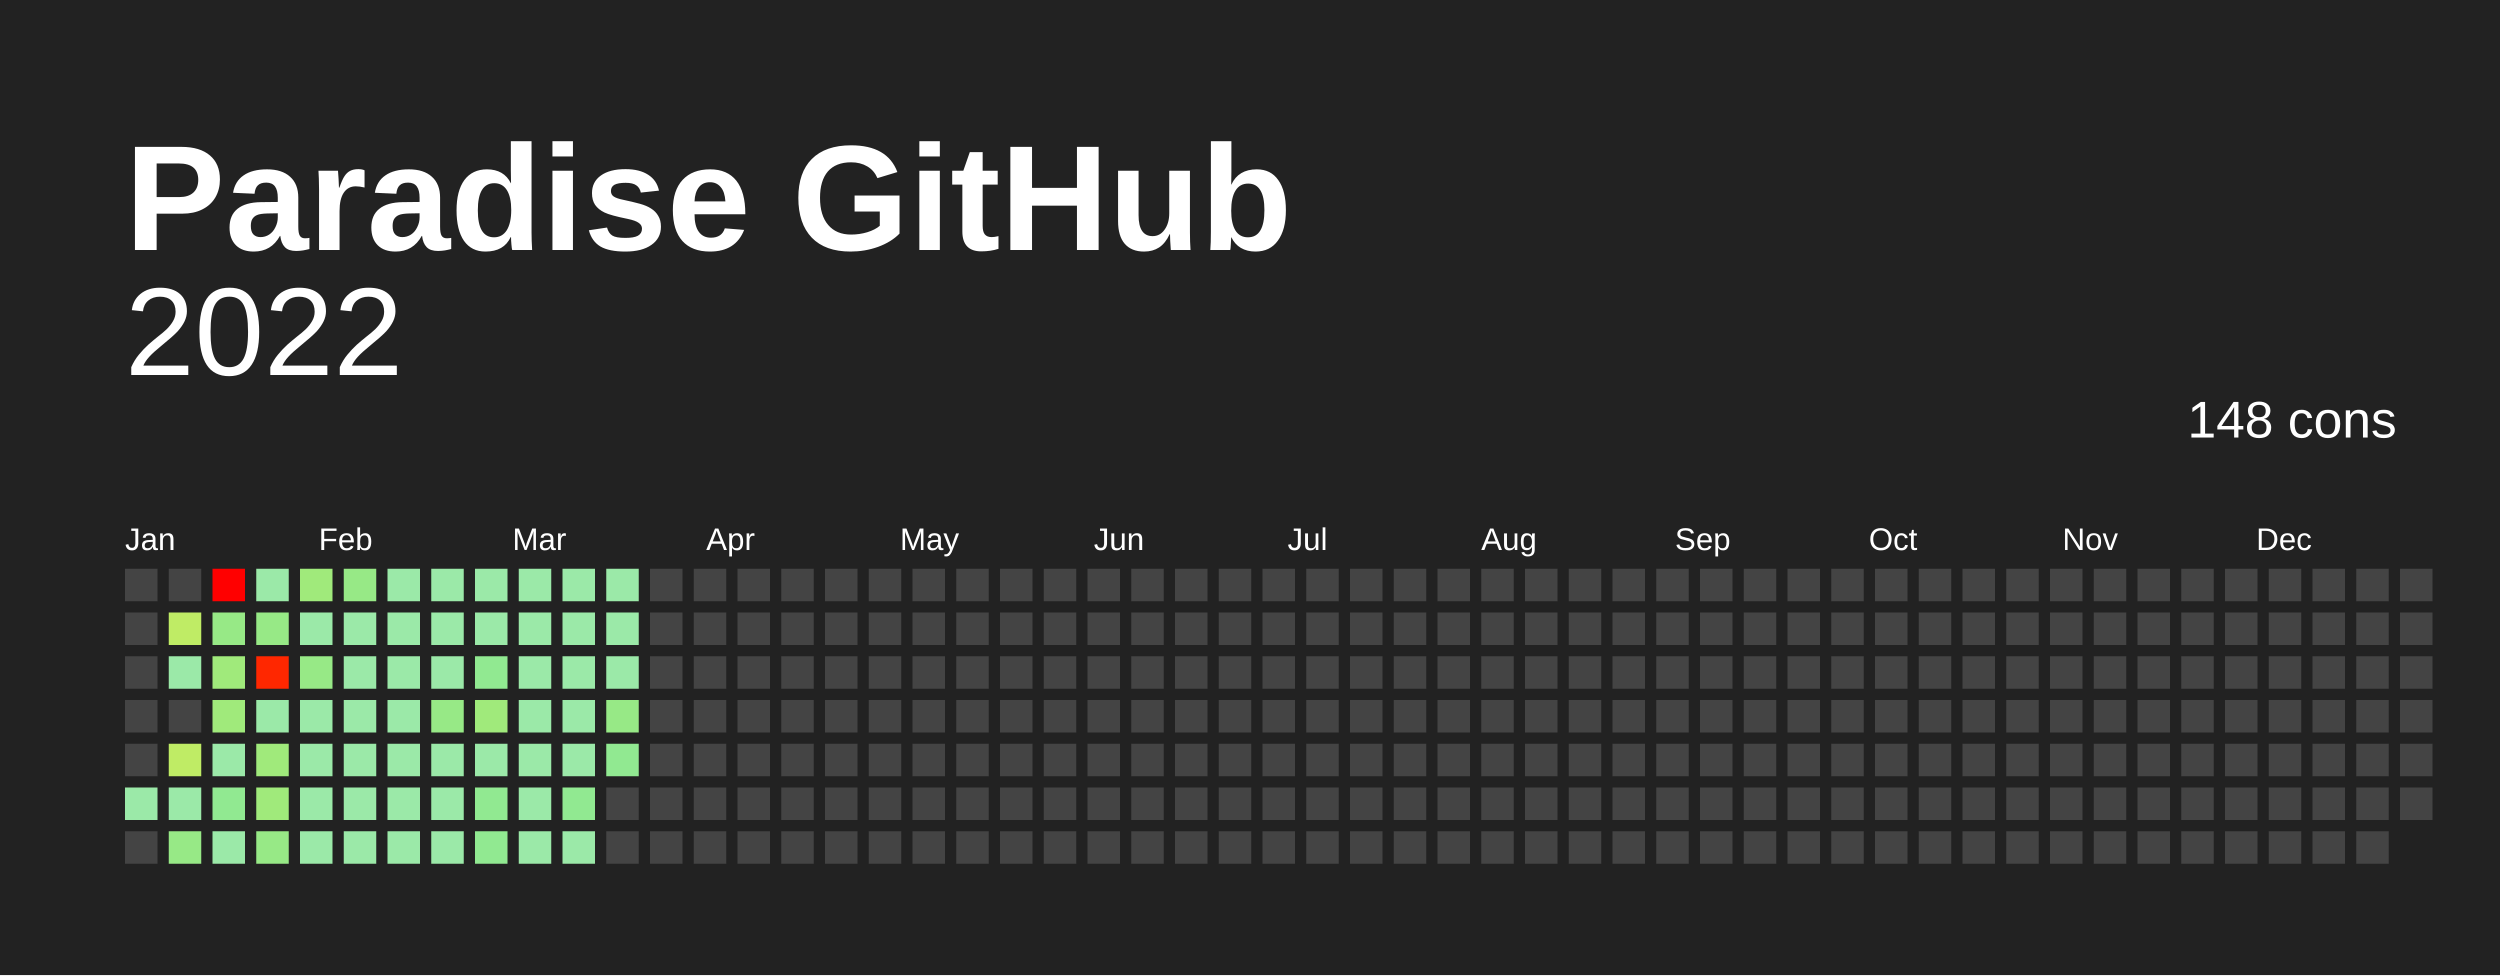
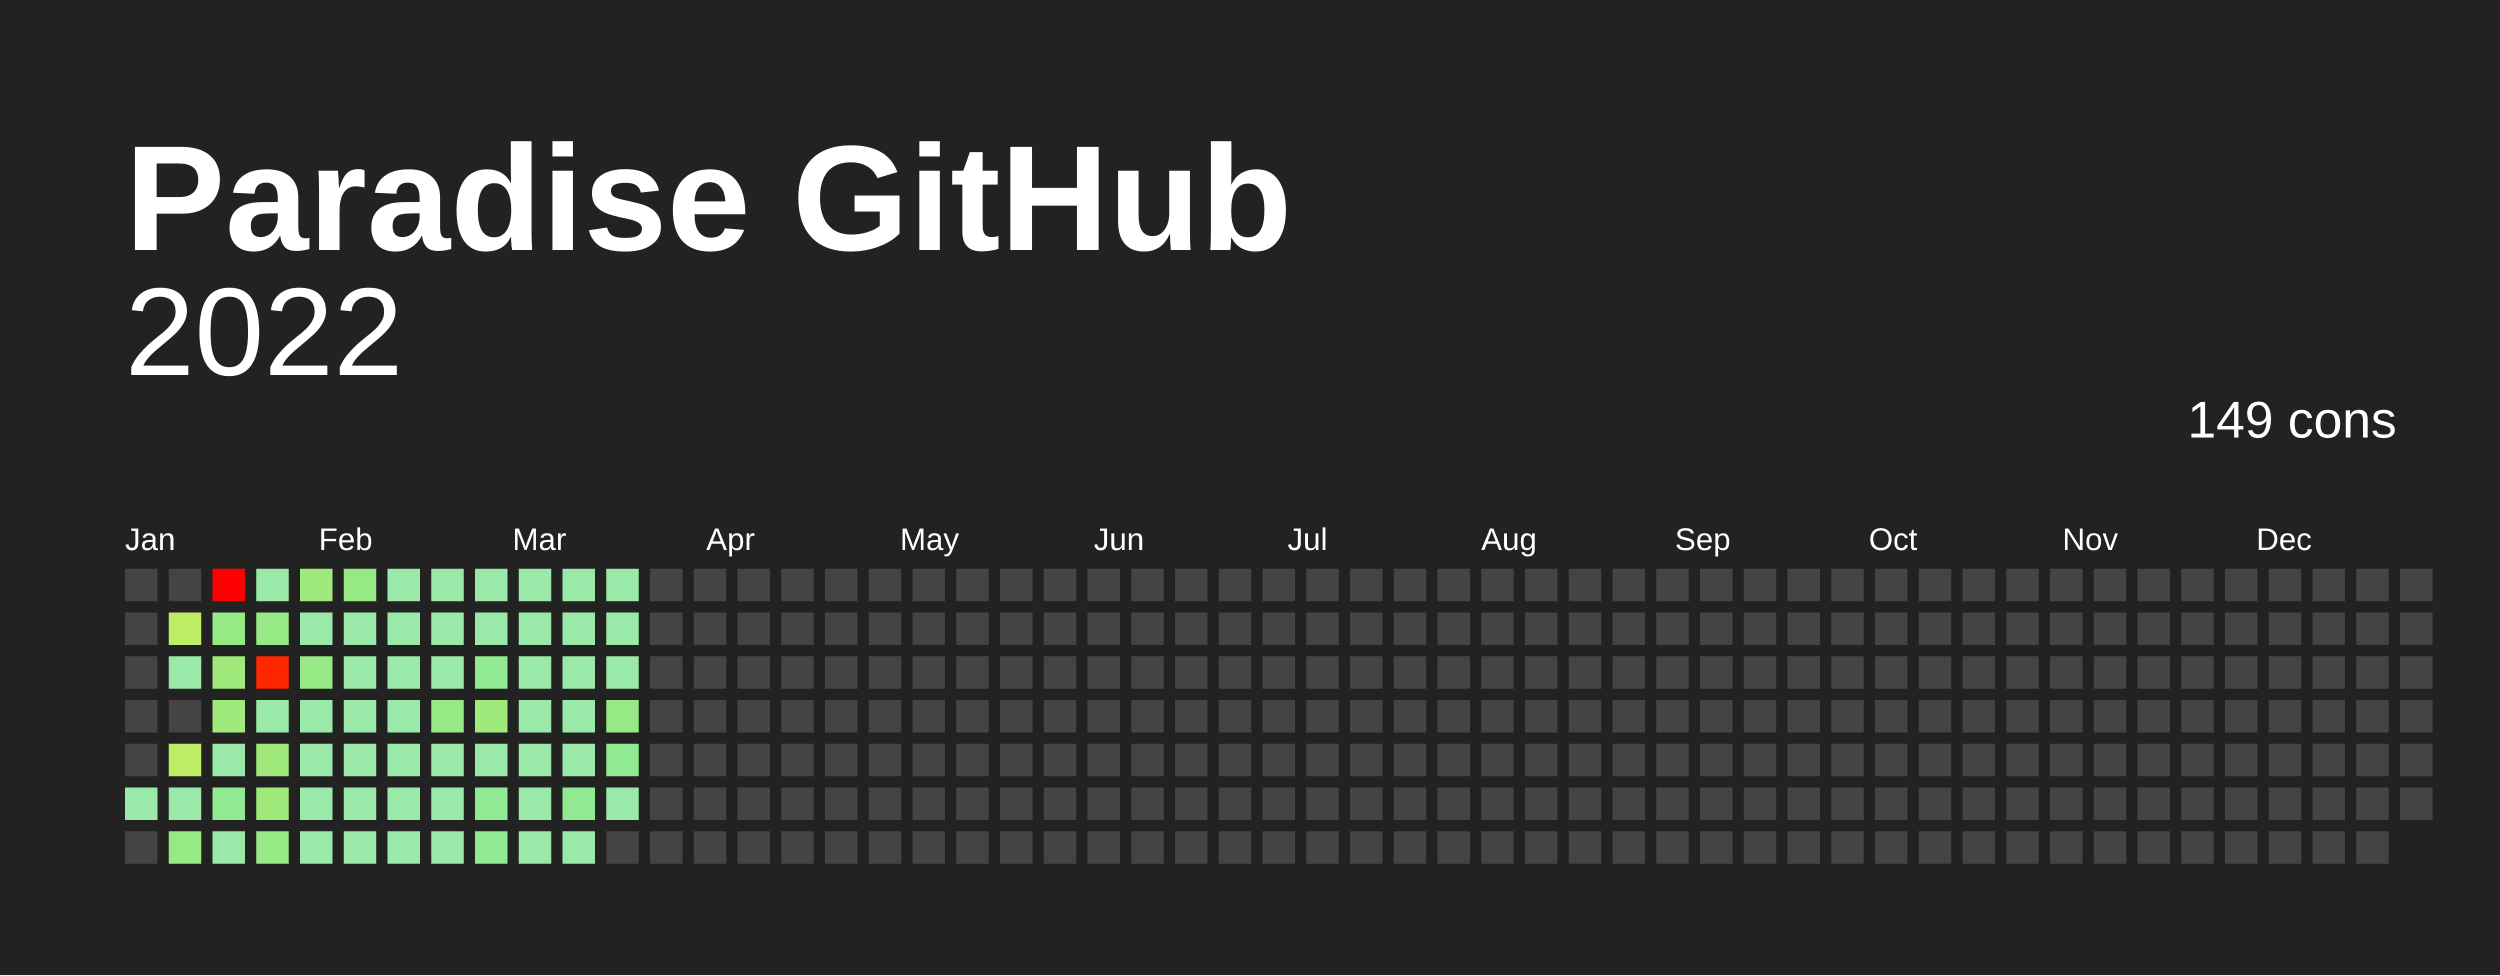
<svg xmlns="http://www.w3.org/2000/svg" baseProfile="full" height="78mm" version="1.1" viewBox="0,0,200,78" width="200mm">
  <defs />
  <rect fill="#222222" height="78" width="200" x="0" y="0" />
  <text fill="#FFFFFF" style="font-size:12px; font-family:Arial; font-weight:bold;" x="10" y="20">Paradise GitHub</text>
  <text alignment-baseline="hanging" fill="#FFFFFF" style="font-size:10.0px; font-family:Arial;" x="10" y="30">2022</text>
-   <text alignment-baseline="hanging" fill="#FFFFFF" style="font-size:4.125px; font-family:Arial;" x="175" y="35">148 cons</text>
+   <text alignment-baseline="hanging" fill="#FFFFFF" style="font-size:4.125px; font-family:Arial;" x="175" y="35">149 cons</text>
  <text fill="#FFFFFF" style="font-size:2.5px; font-family:Arial" x="10.0" y="44">Jan</text>
  <text fill="#FFFFFF" style="font-size:2.5px; font-family:Arial" x="25.5" y="44">Feb</text>
  <text fill="#FFFFFF" style="font-size:2.5px; font-family:Arial" x="41.0" y="44">Mar</text>
  <text fill="#FFFFFF" style="font-size:2.5px; font-family:Arial" x="56.5" y="44">Apr</text>
  <text fill="#FFFFFF" style="font-size:2.5px; font-family:Arial" x="72.0" y="44">May</text>
  <text fill="#FFFFFF" style="font-size:2.5px; font-family:Arial" x="87.5" y="44">Jun</text>
  <text fill="#FFFFFF" style="font-size:2.5px; font-family:Arial" x="103.0" y="44">Jul</text>
  <text fill="#FFFFFF" style="font-size:2.5px; font-family:Arial" x="118.5" y="44">Aug</text>
  <text fill="#FFFFFF" style="font-size:2.5px; font-family:Arial" x="134.0" y="44">Sep</text>
  <text fill="#FFFFFF" style="font-size:2.5px; font-family:Arial" x="149.5" y="44">Oct</text>
  <text fill="#FFFFFF" style="font-size:2.5px; font-family:Arial" x="165.0" y="44">Nov</text>
  <text fill="#FFFFFF" style="font-size:2.5px; font-family:Arial" x="180.5" y="44">Dec</text>
  <rect fill="#444444" height="2.6" width="2.6" x="10.0" y="45.5" />
  <rect fill="#444444" height="2.6" width="2.6" x="10.0" y="49.0" />
  <rect fill="#444444" height="2.6" width="2.6" x="10.0" y="52.5" />
  <rect fill="#444444" height="2.6" width="2.6" x="10.0" y="56.0" />
  <rect fill="#444444" height="2.6" width="2.6" x="10.0" y="59.5" />
  <rect fill="#9be9a8" height="2.6" width="2.6" x="10.0" y="63.0" />
  <rect fill="#444444" height="2.6" width="2.6" x="10.0" y="66.5" />
  <rect fill="#444444" height="2.6" width="2.6" x="13.5" y="45.5" />
  <rect fill="#bfec65" height="2.6" width="2.6" x="13.5" y="49.0" />
  <rect fill="#9be9a8" height="2.6" width="2.6" x="13.5" y="52.5" />
  <rect fill="#444444" height="2.6" width="2.6" x="13.5" y="56.0" />
  <rect fill="#bfec65" height="2.6" width="2.6" x="13.5" y="59.5" />
  <rect fill="#9be9a8" height="2.6" width="2.6" x="13.5" y="63.0" />
  <rect fill="#97e986" height="2.6" width="2.6" x="13.5" y="66.5" />
  <rect fill="red" height="2.6" width="2.6" x="17.0" y="45.5" />
  <rect fill="#97e986" height="2.6" width="2.6" x="17.0" y="49.0" />
  <rect fill="#a0ea7b" height="2.6" width="2.6" x="17.0" y="52.5" />
  <rect fill="#a0ea7b" height="2.6" width="2.6" x="17.0" y="56.0" />
  <rect fill="#9be9a8" height="2.6" width="2.6" x="17.0" y="59.5" />
  <rect fill="#91e991" height="2.6" width="2.6" x="17.0" y="63.0" />
  <rect fill="#9be9a8" height="2.6" width="2.6" x="17.0" y="66.5" />
  <rect fill="#9be9a8" height="2.6" width="2.6" x="20.5" y="45.5" />
  <rect fill="#97e986" height="2.6" width="2.6" x="20.5" y="49.0" />
  <rect fill="#ff2700" height="2.6" width="2.6" x="20.5" y="52.5" />
  <rect fill="#9be9a8" height="2.6" width="2.6" x="20.5" y="56.0" />
  <rect fill="#a0ea7b" height="2.6" width="2.6" x="20.5" y="59.5" />
  <rect fill="#a0ea7b" height="2.6" width="2.6" x="20.5" y="63.0" />
  <rect fill="#97e986" height="2.6" width="2.6" x="20.5" y="66.5" />
  <rect fill="#a0ea7b" height="2.6" width="2.6" x="24.0" y="45.5" />
  <rect fill="#9be9a8" height="2.6" width="2.6" x="24.0" y="49.0" />
  <rect fill="#97e986" height="2.6" width="2.6" x="24.0" y="52.5" />
  <rect fill="#9be9a8" height="2.6" width="2.6" x="24.0" y="56.0" />
  <rect fill="#9be9a8" height="2.6" width="2.6" x="24.0" y="59.5" />
  <rect fill="#9be9a8" height="2.6" width="2.6" x="24.0" y="63.0" />
  <rect fill="#9be9a8" height="2.6" width="2.6" x="24.0" y="66.5" />
  <rect fill="#97e986" height="2.6" width="2.6" x="27.5" y="45.5" />
  <rect fill="#9be9a8" height="2.6" width="2.6" x="27.5" y="49.0" />
  <rect fill="#9be9a8" height="2.6" width="2.6" x="27.5" y="52.5" />
  <rect fill="#9be9a8" height="2.6" width="2.6" x="27.5" y="56.0" />
  <rect fill="#9be9a8" height="2.6" width="2.6" x="27.5" y="59.5" />
  <rect fill="#9be9a8" height="2.6" width="2.6" x="27.5" y="63.0" />
  <rect fill="#9be9a8" height="2.6" width="2.6" x="27.5" y="66.5" />
  <rect fill="#9be9a8" height="2.6" width="2.6" x="31.0" y="45.5" />
  <rect fill="#9be9a8" height="2.6" width="2.6" x="31.0" y="49.0" />
  <rect fill="#9be9a8" height="2.6" width="2.6" x="31.0" y="52.5" />
  <rect fill="#9be9a8" height="2.6" width="2.6" x="31.0" y="56.0" />
  <rect fill="#9be9a8" height="2.6" width="2.6" x="31.0" y="59.5" />
  <rect fill="#9be9a8" height="2.6" width="2.6" x="31.0" y="63.0" />
  <rect fill="#9be9a8" height="2.6" width="2.6" x="31.0" y="66.5" />
  <rect fill="#9be9a8" height="2.6" width="2.6" x="34.5" y="45.5" />
  <rect fill="#9be9a8" height="2.6" width="2.6" x="34.5" y="49.0" />
  <rect fill="#9be9a8" height="2.6" width="2.6" x="34.5" y="52.5" />
  <rect fill="#97e986" height="2.6" width="2.6" x="34.5" y="56.0" />
  <rect fill="#9be9a8" height="2.6" width="2.6" x="34.5" y="59.5" />
  <rect fill="#9be9a8" height="2.6" width="2.6" x="34.5" y="63.0" />
  <rect fill="#9be9a8" height="2.6" width="2.6" x="34.5" y="66.5" />
  <rect fill="#9be9a8" height="2.6" width="2.6" x="38.0" y="45.5" />
  <rect fill="#9be9a8" height="2.6" width="2.6" x="38.0" y="49.0" />
  <rect fill="#91e991" height="2.6" width="2.6" x="38.0" y="52.5" />
  <rect fill="#a0ea7b" height="2.6" width="2.6" x="38.0" y="56.0" />
  <rect fill="#9be9a8" height="2.6" width="2.6" x="38.0" y="59.5" />
  <rect fill="#91e991" height="2.6" width="2.6" x="38.0" y="63.0" />
  <rect fill="#91e991" height="2.6" width="2.6" x="38.0" y="66.5" />
  <rect fill="#9be9a8" height="2.6" width="2.6" x="41.5" y="45.5" />
  <rect fill="#9be9a8" height="2.6" width="2.6" x="41.5" y="49.0" />
  <rect fill="#9be9a8" height="2.6" width="2.6" x="41.5" y="52.5" />
  <rect fill="#9be9a8" height="2.6" width="2.6" x="41.5" y="56.0" />
  <rect fill="#9be9a8" height="2.6" width="2.6" x="41.5" y="59.5" />
  <rect fill="#9be9a8" height="2.6" width="2.6" x="41.5" y="63.0" />
  <rect fill="#9be9a8" height="2.6" width="2.6" x="41.5" y="66.5" />
  <rect fill="#9be9a8" height="2.6" width="2.6" x="45.0" y="45.5" />
  <rect fill="#9be9a8" height="2.6" width="2.6" x="45.0" y="49.0" />
  <rect fill="#9be9a8" height="2.6" width="2.6" x="45.0" y="52.5" />
  <rect fill="#9be9a8" height="2.6" width="2.6" x="45.0" y="56.0" />
  <rect fill="#9be9a8" height="2.6" width="2.6" x="45.0" y="59.5" />
  <rect fill="#91e991" height="2.6" width="2.6" x="45.0" y="63.0" />
  <rect fill="#9be9a8" height="2.6" width="2.6" x="45.0" y="66.5" />
  <rect fill="#9be9a8" height="2.6" width="2.6" x="48.5" y="45.5" />
  <rect fill="#9be9a8" height="2.6" width="2.6" x="48.5" y="49.0" />
  <rect fill="#9be9a8" height="2.6" width="2.6" x="48.5" y="52.5" />
  <rect fill="#97e986" height="2.6" width="2.6" x="48.5" y="56.0" />
  <rect fill="#91e991" height="2.6" width="2.6" x="48.5" y="59.5" />
-   <rect fill="#444444" height="2.6" width="2.6" x="48.5" y="63.0" />
+   <rect fill="#9be9a8" height="2.6" width="2.6" x="48.5" y="63.0" />
  <rect fill="#444444" height="2.6" width="2.6" x="48.5" y="66.5" />
  <rect fill="#444444" height="2.6" width="2.6" x="52.0" y="45.5" />
  <rect fill="#444444" height="2.6" width="2.6" x="52.0" y="49.0" />
  <rect fill="#444444" height="2.6" width="2.6" x="52.0" y="52.5" />
  <rect fill="#444444" height="2.6" width="2.6" x="52.0" y="56.0" />
  <rect fill="#444444" height="2.6" width="2.6" x="52.0" y="59.5" />
  <rect fill="#444444" height="2.6" width="2.6" x="52.0" y="63.0" />
  <rect fill="#444444" height="2.6" width="2.6" x="52.0" y="66.5" />
  <rect fill="#444444" height="2.6" width="2.6" x="55.5" y="45.5" />
  <rect fill="#444444" height="2.6" width="2.6" x="55.5" y="49.0" />
  <rect fill="#444444" height="2.6" width="2.6" x="55.5" y="52.5" />
  <rect fill="#444444" height="2.6" width="2.6" x="55.5" y="56.0" />
  <rect fill="#444444" height="2.6" width="2.6" x="55.5" y="59.5" />
  <rect fill="#444444" height="2.6" width="2.6" x="55.5" y="63.0" />
  <rect fill="#444444" height="2.6" width="2.6" x="55.5" y="66.5" />
  <rect fill="#444444" height="2.6" width="2.6" x="59.0" y="45.5" />
  <rect fill="#444444" height="2.6" width="2.6" x="59.0" y="49.0" />
  <rect fill="#444444" height="2.6" width="2.6" x="59.0" y="52.5" />
  <rect fill="#444444" height="2.6" width="2.6" x="59.0" y="56.0" />
  <rect fill="#444444" height="2.6" width="2.6" x="59.0" y="59.5" />
  <rect fill="#444444" height="2.6" width="2.6" x="59.0" y="63.0" />
  <rect fill="#444444" height="2.6" width="2.6" x="59.0" y="66.5" />
  <rect fill="#444444" height="2.6" width="2.6" x="62.5" y="45.5" />
  <rect fill="#444444" height="2.6" width="2.6" x="62.5" y="49.0" />
  <rect fill="#444444" height="2.6" width="2.6" x="62.5" y="52.5" />
  <rect fill="#444444" height="2.6" width="2.6" x="62.5" y="56.0" />
  <rect fill="#444444" height="2.6" width="2.6" x="62.5" y="59.5" />
  <rect fill="#444444" height="2.6" width="2.6" x="62.5" y="63.0" />
  <rect fill="#444444" height="2.6" width="2.6" x="62.5" y="66.5" />
  <rect fill="#444444" height="2.6" width="2.6" x="66.0" y="45.5" />
  <rect fill="#444444" height="2.6" width="2.6" x="66.0" y="49.0" />
  <rect fill="#444444" height="2.6" width="2.6" x="66.0" y="52.5" />
  <rect fill="#444444" height="2.6" width="2.6" x="66.0" y="56.0" />
  <rect fill="#444444" height="2.6" width="2.6" x="66.0" y="59.5" />
  <rect fill="#444444" height="2.6" width="2.6" x="66.0" y="63.0" />
  <rect fill="#444444" height="2.6" width="2.6" x="66.0" y="66.5" />
  <rect fill="#444444" height="2.6" width="2.6" x="69.5" y="45.5" />
  <rect fill="#444444" height="2.6" width="2.6" x="69.5" y="49.0" />
  <rect fill="#444444" height="2.6" width="2.6" x="69.5" y="52.5" />
  <rect fill="#444444" height="2.6" width="2.6" x="69.5" y="56.0" />
  <rect fill="#444444" height="2.6" width="2.6" x="69.5" y="59.5" />
  <rect fill="#444444" height="2.6" width="2.6" x="69.5" y="63.0" />
  <rect fill="#444444" height="2.6" width="2.6" x="69.5" y="66.5" />
  <rect fill="#444444" height="2.6" width="2.6" x="73.0" y="45.5" />
  <rect fill="#444444" height="2.6" width="2.6" x="73.0" y="49.0" />
  <rect fill="#444444" height="2.6" width="2.6" x="73.0" y="52.5" />
  <rect fill="#444444" height="2.6" width="2.6" x="73.0" y="56.0" />
  <rect fill="#444444" height="2.6" width="2.6" x="73.0" y="59.5" />
  <rect fill="#444444" height="2.6" width="2.6" x="73.0" y="63.0" />
  <rect fill="#444444" height="2.6" width="2.6" x="73.0" y="66.5" />
  <rect fill="#444444" height="2.6" width="2.6" x="76.5" y="45.5" />
  <rect fill="#444444" height="2.6" width="2.6" x="76.5" y="49.0" />
  <rect fill="#444444" height="2.6" width="2.6" x="76.5" y="52.5" />
  <rect fill="#444444" height="2.6" width="2.6" x="76.5" y="56.0" />
  <rect fill="#444444" height="2.6" width="2.6" x="76.5" y="59.5" />
  <rect fill="#444444" height="2.6" width="2.6" x="76.5" y="63.0" />
  <rect fill="#444444" height="2.6" width="2.6" x="76.5" y="66.5" />
  <rect fill="#444444" height="2.6" width="2.6" x="80.0" y="45.5" />
  <rect fill="#444444" height="2.6" width="2.6" x="80.0" y="49.0" />
  <rect fill="#444444" height="2.6" width="2.6" x="80.0" y="52.5" />
  <rect fill="#444444" height="2.6" width="2.6" x="80.0" y="56.0" />
  <rect fill="#444444" height="2.6" width="2.6" x="80.0" y="59.5" />
  <rect fill="#444444" height="2.6" width="2.6" x="80.0" y="63.0" />
  <rect fill="#444444" height="2.6" width="2.6" x="80.0" y="66.5" />
  <rect fill="#444444" height="2.6" width="2.6" x="83.5" y="45.5" />
  <rect fill="#444444" height="2.6" width="2.6" x="83.5" y="49.0" />
  <rect fill="#444444" height="2.6" width="2.6" x="83.5" y="52.5" />
  <rect fill="#444444" height="2.6" width="2.6" x="83.5" y="56.0" />
  <rect fill="#444444" height="2.6" width="2.6" x="83.5" y="59.5" />
  <rect fill="#444444" height="2.6" width="2.6" x="83.5" y="63.0" />
  <rect fill="#444444" height="2.6" width="2.6" x="83.5" y="66.5" />
  <rect fill="#444444" height="2.6" width="2.6" x="87.0" y="45.5" />
  <rect fill="#444444" height="2.6" width="2.6" x="87.0" y="49.0" />
  <rect fill="#444444" height="2.6" width="2.6" x="87.0" y="52.5" />
  <rect fill="#444444" height="2.6" width="2.6" x="87.0" y="56.0" />
  <rect fill="#444444" height="2.6" width="2.6" x="87.0" y="59.5" />
  <rect fill="#444444" height="2.6" width="2.6" x="87.0" y="63.0" />
  <rect fill="#444444" height="2.6" width="2.6" x="87.0" y="66.5" />
  <rect fill="#444444" height="2.6" width="2.6" x="90.5" y="45.5" />
  <rect fill="#444444" height="2.6" width="2.6" x="90.5" y="49.0" />
  <rect fill="#444444" height="2.6" width="2.6" x="90.5" y="52.5" />
  <rect fill="#444444" height="2.6" width="2.6" x="90.5" y="56.0" />
  <rect fill="#444444" height="2.6" width="2.6" x="90.5" y="59.5" />
  <rect fill="#444444" height="2.6" width="2.6" x="90.5" y="63.0" />
  <rect fill="#444444" height="2.6" width="2.6" x="90.5" y="66.5" />
  <rect fill="#444444" height="2.6" width="2.6" x="94.0" y="45.5" />
  <rect fill="#444444" height="2.6" width="2.6" x="94.0" y="49.0" />
  <rect fill="#444444" height="2.6" width="2.6" x="94.0" y="52.5" />
  <rect fill="#444444" height="2.6" width="2.6" x="94.0" y="56.0" />
  <rect fill="#444444" height="2.6" width="2.6" x="94.0" y="59.5" />
  <rect fill="#444444" height="2.6" width="2.6" x="94.0" y="63.0" />
  <rect fill="#444444" height="2.6" width="2.6" x="94.0" y="66.5" />
  <rect fill="#444444" height="2.6" width="2.6" x="97.5" y="45.5" />
  <rect fill="#444444" height="2.6" width="2.6" x="97.5" y="49.0" />
  <rect fill="#444444" height="2.6" width="2.6" x="97.5" y="52.5" />
  <rect fill="#444444" height="2.6" width="2.6" x="97.5" y="56.0" />
  <rect fill="#444444" height="2.6" width="2.6" x="97.5" y="59.5" />
  <rect fill="#444444" height="2.6" width="2.6" x="97.5" y="63.0" />
  <rect fill="#444444" height="2.6" width="2.6" x="97.5" y="66.5" />
  <rect fill="#444444" height="2.6" width="2.6" x="101.0" y="45.5" />
  <rect fill="#444444" height="2.6" width="2.6" x="101.0" y="49.0" />
  <rect fill="#444444" height="2.6" width="2.6" x="101.0" y="52.5" />
  <rect fill="#444444" height="2.6" width="2.6" x="101.0" y="56.0" />
  <rect fill="#444444" height="2.6" width="2.6" x="101.0" y="59.5" />
  <rect fill="#444444" height="2.6" width="2.6" x="101.0" y="63.0" />
  <rect fill="#444444" height="2.6" width="2.6" x="101.0" y="66.5" />
  <rect fill="#444444" height="2.6" width="2.6" x="104.5" y="45.5" />
  <rect fill="#444444" height="2.6" width="2.6" x="104.5" y="49.0" />
  <rect fill="#444444" height="2.6" width="2.6" x="104.5" y="52.5" />
  <rect fill="#444444" height="2.6" width="2.6" x="104.5" y="56.0" />
  <rect fill="#444444" height="2.6" width="2.6" x="104.5" y="59.5" />
  <rect fill="#444444" height="2.6" width="2.6" x="104.5" y="63.0" />
  <rect fill="#444444" height="2.6" width="2.6" x="104.5" y="66.5" />
  <rect fill="#444444" height="2.6" width="2.6" x="108.0" y="45.5" />
  <rect fill="#444444" height="2.6" width="2.6" x="108.0" y="49.0" />
  <rect fill="#444444" height="2.6" width="2.6" x="108.0" y="52.5" />
  <rect fill="#444444" height="2.6" width="2.6" x="108.0" y="56.0" />
  <rect fill="#444444" height="2.6" width="2.6" x="108.0" y="59.5" />
  <rect fill="#444444" height="2.6" width="2.6" x="108.0" y="63.0" />
  <rect fill="#444444" height="2.6" width="2.6" x="108.0" y="66.5" />
  <rect fill="#444444" height="2.6" width="2.6" x="111.5" y="45.5" />
  <rect fill="#444444" height="2.6" width="2.6" x="111.5" y="49.0" />
  <rect fill="#444444" height="2.6" width="2.6" x="111.5" y="52.5" />
  <rect fill="#444444" height="2.6" width="2.6" x="111.5" y="56.0" />
  <rect fill="#444444" height="2.6" width="2.6" x="111.5" y="59.5" />
  <rect fill="#444444" height="2.6" width="2.6" x="111.5" y="63.0" />
  <rect fill="#444444" height="2.6" width="2.6" x="111.5" y="66.5" />
  <rect fill="#444444" height="2.6" width="2.6" x="115.0" y="45.5" />
  <rect fill="#444444" height="2.6" width="2.6" x="115.0" y="49.0" />
  <rect fill="#444444" height="2.6" width="2.6" x="115.0" y="52.5" />
  <rect fill="#444444" height="2.6" width="2.6" x="115.0" y="56.0" />
  <rect fill="#444444" height="2.6" width="2.6" x="115.0" y="59.5" />
  <rect fill="#444444" height="2.6" width="2.6" x="115.0" y="63.0" />
  <rect fill="#444444" height="2.6" width="2.6" x="115.0" y="66.5" />
  <rect fill="#444444" height="2.6" width="2.6" x="118.5" y="45.5" />
  <rect fill="#444444" height="2.6" width="2.6" x="118.5" y="49.0" />
  <rect fill="#444444" height="2.6" width="2.6" x="118.5" y="52.5" />
  <rect fill="#444444" height="2.6" width="2.6" x="118.5" y="56.0" />
  <rect fill="#444444" height="2.6" width="2.6" x="118.5" y="59.5" />
  <rect fill="#444444" height="2.6" width="2.6" x="118.5" y="63.0" />
  <rect fill="#444444" height="2.6" width="2.6" x="118.5" y="66.5" />
  <rect fill="#444444" height="2.6" width="2.6" x="122.0" y="45.5" />
  <rect fill="#444444" height="2.6" width="2.6" x="122.0" y="49.0" />
  <rect fill="#444444" height="2.6" width="2.6" x="122.0" y="52.5" />
  <rect fill="#444444" height="2.6" width="2.6" x="122.0" y="56.0" />
  <rect fill="#444444" height="2.6" width="2.6" x="122.0" y="59.5" />
  <rect fill="#444444" height="2.6" width="2.6" x="122.0" y="63.0" />
  <rect fill="#444444" height="2.6" width="2.6" x="122.0" y="66.5" />
  <rect fill="#444444" height="2.6" width="2.6" x="125.5" y="45.5" />
  <rect fill="#444444" height="2.6" width="2.6" x="125.5" y="49.0" />
  <rect fill="#444444" height="2.6" width="2.6" x="125.5" y="52.5" />
  <rect fill="#444444" height="2.6" width="2.6" x="125.5" y="56.0" />
  <rect fill="#444444" height="2.6" width="2.6" x="125.5" y="59.5" />
  <rect fill="#444444" height="2.6" width="2.6" x="125.5" y="63.0" />
  <rect fill="#444444" height="2.6" width="2.6" x="125.5" y="66.5" />
  <rect fill="#444444" height="2.6" width="2.6" x="129.0" y="45.5" />
  <rect fill="#444444" height="2.6" width="2.6" x="129.0" y="49.0" />
  <rect fill="#444444" height="2.6" width="2.6" x="129.0" y="52.5" />
  <rect fill="#444444" height="2.6" width="2.6" x="129.0" y="56.0" />
  <rect fill="#444444" height="2.6" width="2.6" x="129.0" y="59.5" />
  <rect fill="#444444" height="2.6" width="2.6" x="129.0" y="63.0" />
  <rect fill="#444444" height="2.6" width="2.6" x="129.0" y="66.5" />
  <rect fill="#444444" height="2.6" width="2.6" x="132.5" y="45.5" />
  <rect fill="#444444" height="2.6" width="2.6" x="132.5" y="49.0" />
  <rect fill="#444444" height="2.6" width="2.6" x="132.5" y="52.5" />
  <rect fill="#444444" height="2.6" width="2.6" x="132.5" y="56.0" />
  <rect fill="#444444" height="2.6" width="2.6" x="132.5" y="59.5" />
  <rect fill="#444444" height="2.6" width="2.6" x="132.5" y="63.0" />
  <rect fill="#444444" height="2.6" width="2.6" x="132.5" y="66.5" />
  <rect fill="#444444" height="2.6" width="2.6" x="136.0" y="45.5" />
  <rect fill="#444444" height="2.6" width="2.6" x="136.0" y="49.0" />
  <rect fill="#444444" height="2.6" width="2.6" x="136.0" y="52.5" />
  <rect fill="#444444" height="2.6" width="2.6" x="136.0" y="56.0" />
  <rect fill="#444444" height="2.6" width="2.6" x="136.0" y="59.5" />
  <rect fill="#444444" height="2.6" width="2.6" x="136.0" y="63.0" />
  <rect fill="#444444" height="2.6" width="2.6" x="136.0" y="66.5" />
  <rect fill="#444444" height="2.6" width="2.6" x="139.5" y="45.5" />
  <rect fill="#444444" height="2.6" width="2.6" x="139.5" y="49.0" />
  <rect fill="#444444" height="2.6" width="2.6" x="139.5" y="52.5" />
  <rect fill="#444444" height="2.6" width="2.6" x="139.5" y="56.0" />
  <rect fill="#444444" height="2.6" width="2.6" x="139.5" y="59.5" />
  <rect fill="#444444" height="2.6" width="2.6" x="139.5" y="63.0" />
  <rect fill="#444444" height="2.6" width="2.6" x="139.5" y="66.5" />
  <rect fill="#444444" height="2.6" width="2.6" x="143.0" y="45.5" />
  <rect fill="#444444" height="2.6" width="2.6" x="143.0" y="49.0" />
  <rect fill="#444444" height="2.6" width="2.6" x="143.0" y="52.5" />
  <rect fill="#444444" height="2.6" width="2.6" x="143.0" y="56.0" />
  <rect fill="#444444" height="2.6" width="2.6" x="143.0" y="59.5" />
  <rect fill="#444444" height="2.6" width="2.6" x="143.0" y="63.0" />
  <rect fill="#444444" height="2.6" width="2.6" x="143.0" y="66.5" />
  <rect fill="#444444" height="2.6" width="2.6" x="146.5" y="45.5" />
  <rect fill="#444444" height="2.6" width="2.6" x="146.5" y="49.0" />
  <rect fill="#444444" height="2.6" width="2.6" x="146.5" y="52.5" />
  <rect fill="#444444" height="2.6" width="2.6" x="146.5" y="56.0" />
  <rect fill="#444444" height="2.6" width="2.6" x="146.5" y="59.5" />
  <rect fill="#444444" height="2.6" width="2.6" x="146.5" y="63.0" />
  <rect fill="#444444" height="2.6" width="2.6" x="146.5" y="66.5" />
  <rect fill="#444444" height="2.6" width="2.6" x="150.0" y="45.5" />
  <rect fill="#444444" height="2.6" width="2.6" x="150.0" y="49.0" />
  <rect fill="#444444" height="2.6" width="2.6" x="150.0" y="52.5" />
  <rect fill="#444444" height="2.6" width="2.6" x="150.0" y="56.0" />
  <rect fill="#444444" height="2.6" width="2.6" x="150.0" y="59.5" />
  <rect fill="#444444" height="2.6" width="2.6" x="150.0" y="63.0" />
  <rect fill="#444444" height="2.6" width="2.6" x="150.0" y="66.5" />
  <rect fill="#444444" height="2.6" width="2.6" x="153.5" y="45.5" />
  <rect fill="#444444" height="2.6" width="2.6" x="153.5" y="49.0" />
  <rect fill="#444444" height="2.6" width="2.6" x="153.5" y="52.5" />
  <rect fill="#444444" height="2.6" width="2.6" x="153.5" y="56.0" />
  <rect fill="#444444" height="2.6" width="2.6" x="153.5" y="59.5" />
  <rect fill="#444444" height="2.6" width="2.6" x="153.5" y="63.0" />
  <rect fill="#444444" height="2.6" width="2.6" x="153.5" y="66.5" />
  <rect fill="#444444" height="2.6" width="2.6" x="157.0" y="45.5" />
  <rect fill="#444444" height="2.6" width="2.6" x="157.0" y="49.0" />
  <rect fill="#444444" height="2.6" width="2.6" x="157.0" y="52.5" />
  <rect fill="#444444" height="2.6" width="2.6" x="157.0" y="56.0" />
  <rect fill="#444444" height="2.6" width="2.6" x="157.0" y="59.5" />
  <rect fill="#444444" height="2.6" width="2.6" x="157.0" y="63.0" />
  <rect fill="#444444" height="2.6" width="2.6" x="157.0" y="66.5" />
  <rect fill="#444444" height="2.6" width="2.6" x="160.5" y="45.5" />
  <rect fill="#444444" height="2.6" width="2.6" x="160.5" y="49.0" />
  <rect fill="#444444" height="2.6" width="2.6" x="160.5" y="52.5" />
  <rect fill="#444444" height="2.6" width="2.6" x="160.5" y="56.0" />
  <rect fill="#444444" height="2.6" width="2.6" x="160.5" y="59.5" />
  <rect fill="#444444" height="2.6" width="2.6" x="160.5" y="63.0" />
  <rect fill="#444444" height="2.6" width="2.6" x="160.5" y="66.5" />
  <rect fill="#444444" height="2.6" width="2.6" x="164.0" y="45.5" />
  <rect fill="#444444" height="2.6" width="2.6" x="164.0" y="49.0" />
  <rect fill="#444444" height="2.6" width="2.6" x="164.0" y="52.5" />
  <rect fill="#444444" height="2.6" width="2.6" x="164.0" y="56.0" />
  <rect fill="#444444" height="2.6" width="2.6" x="164.0" y="59.5" />
  <rect fill="#444444" height="2.6" width="2.6" x="164.0" y="63.0" />
  <rect fill="#444444" height="2.6" width="2.6" x="164.0" y="66.5" />
  <rect fill="#444444" height="2.6" width="2.6" x="167.5" y="45.5" />
  <rect fill="#444444" height="2.6" width="2.6" x="167.5" y="49.0" />
  <rect fill="#444444" height="2.6" width="2.6" x="167.5" y="52.5" />
  <rect fill="#444444" height="2.6" width="2.6" x="167.5" y="56.0" />
  <rect fill="#444444" height="2.6" width="2.6" x="167.5" y="59.5" />
  <rect fill="#444444" height="2.6" width="2.6" x="167.5" y="63.0" />
  <rect fill="#444444" height="2.6" width="2.6" x="167.5" y="66.5" />
  <rect fill="#444444" height="2.6" width="2.6" x="171.0" y="45.5" />
  <rect fill="#444444" height="2.6" width="2.6" x="171.0" y="49.0" />
  <rect fill="#444444" height="2.6" width="2.6" x="171.0" y="52.5" />
  <rect fill="#444444" height="2.6" width="2.6" x="171.0" y="56.0" />
  <rect fill="#444444" height="2.6" width="2.6" x="171.0" y="59.5" />
  <rect fill="#444444" height="2.6" width="2.6" x="171.0" y="63.0" />
  <rect fill="#444444" height="2.6" width="2.6" x="171.0" y="66.5" />
  <rect fill="#444444" height="2.6" width="2.6" x="174.5" y="45.5" />
  <rect fill="#444444" height="2.6" width="2.6" x="174.5" y="49.0" />
  <rect fill="#444444" height="2.6" width="2.6" x="174.5" y="52.5" />
  <rect fill="#444444" height="2.6" width="2.6" x="174.5" y="56.0" />
  <rect fill="#444444" height="2.6" width="2.6" x="174.5" y="59.5" />
  <rect fill="#444444" height="2.6" width="2.6" x="174.5" y="63.0" />
  <rect fill="#444444" height="2.6" width="2.6" x="174.5" y="66.5" />
  <rect fill="#444444" height="2.6" width="2.6" x="178.0" y="45.5" />
  <rect fill="#444444" height="2.6" width="2.6" x="178.0" y="49.0" />
  <rect fill="#444444" height="2.6" width="2.6" x="178.0" y="52.5" />
  <rect fill="#444444" height="2.6" width="2.6" x="178.0" y="56.0" />
  <rect fill="#444444" height="2.6" width="2.6" x="178.0" y="59.5" />
  <rect fill="#444444" height="2.6" width="2.6" x="178.0" y="63.0" />
  <rect fill="#444444" height="2.6" width="2.6" x="178.0" y="66.5" />
  <rect fill="#444444" height="2.6" width="2.6" x="181.5" y="45.5" />
  <rect fill="#444444" height="2.6" width="2.6" x="181.5" y="49.0" />
  <rect fill="#444444" height="2.6" width="2.6" x="181.5" y="52.5" />
  <rect fill="#444444" height="2.6" width="2.6" x="181.5" y="56.0" />
  <rect fill="#444444" height="2.6" width="2.6" x="181.5" y="59.5" />
  <rect fill="#444444" height="2.6" width="2.6" x="181.5" y="63.0" />
  <rect fill="#444444" height="2.6" width="2.6" x="181.5" y="66.5" />
  <rect fill="#444444" height="2.6" width="2.6" x="185.0" y="45.5" />
  <rect fill="#444444" height="2.6" width="2.6" x="185.0" y="49.0" />
  <rect fill="#444444" height="2.6" width="2.6" x="185.0" y="52.5" />
  <rect fill="#444444" height="2.6" width="2.6" x="185.0" y="56.0" />
  <rect fill="#444444" height="2.6" width="2.6" x="185.0" y="59.5" />
  <rect fill="#444444" height="2.6" width="2.6" x="185.0" y="63.0" />
  <rect fill="#444444" height="2.6" width="2.6" x="185.0" y="66.5" />
  <rect fill="#444444" height="2.6" width="2.6" x="188.5" y="45.5" />
  <rect fill="#444444" height="2.6" width="2.6" x="188.5" y="49.0" />
  <rect fill="#444444" height="2.6" width="2.6" x="188.5" y="52.5" />
  <rect fill="#444444" height="2.6" width="2.6" x="188.5" y="56.0" />
  <rect fill="#444444" height="2.6" width="2.6" x="188.5" y="59.5" />
  <rect fill="#444444" height="2.6" width="2.6" x="188.5" y="63.0" />
  <rect fill="#444444" height="2.6" width="2.6" x="188.5" y="66.5" />
  <rect fill="#444444" height="2.6" width="2.6" x="192.0" y="45.5" />
  <rect fill="#444444" height="2.6" width="2.6" x="192.0" y="49.0" />
  <rect fill="#444444" height="2.6" width="2.6" x="192.0" y="52.5" />
  <rect fill="#444444" height="2.6" width="2.6" x="192.0" y="56.0" />
  <rect fill="#444444" height="2.6" width="2.6" x="192.0" y="59.5" />
  <rect fill="#444444" height="2.6" width="2.6" x="192.0" y="63.0" />
</svg>
